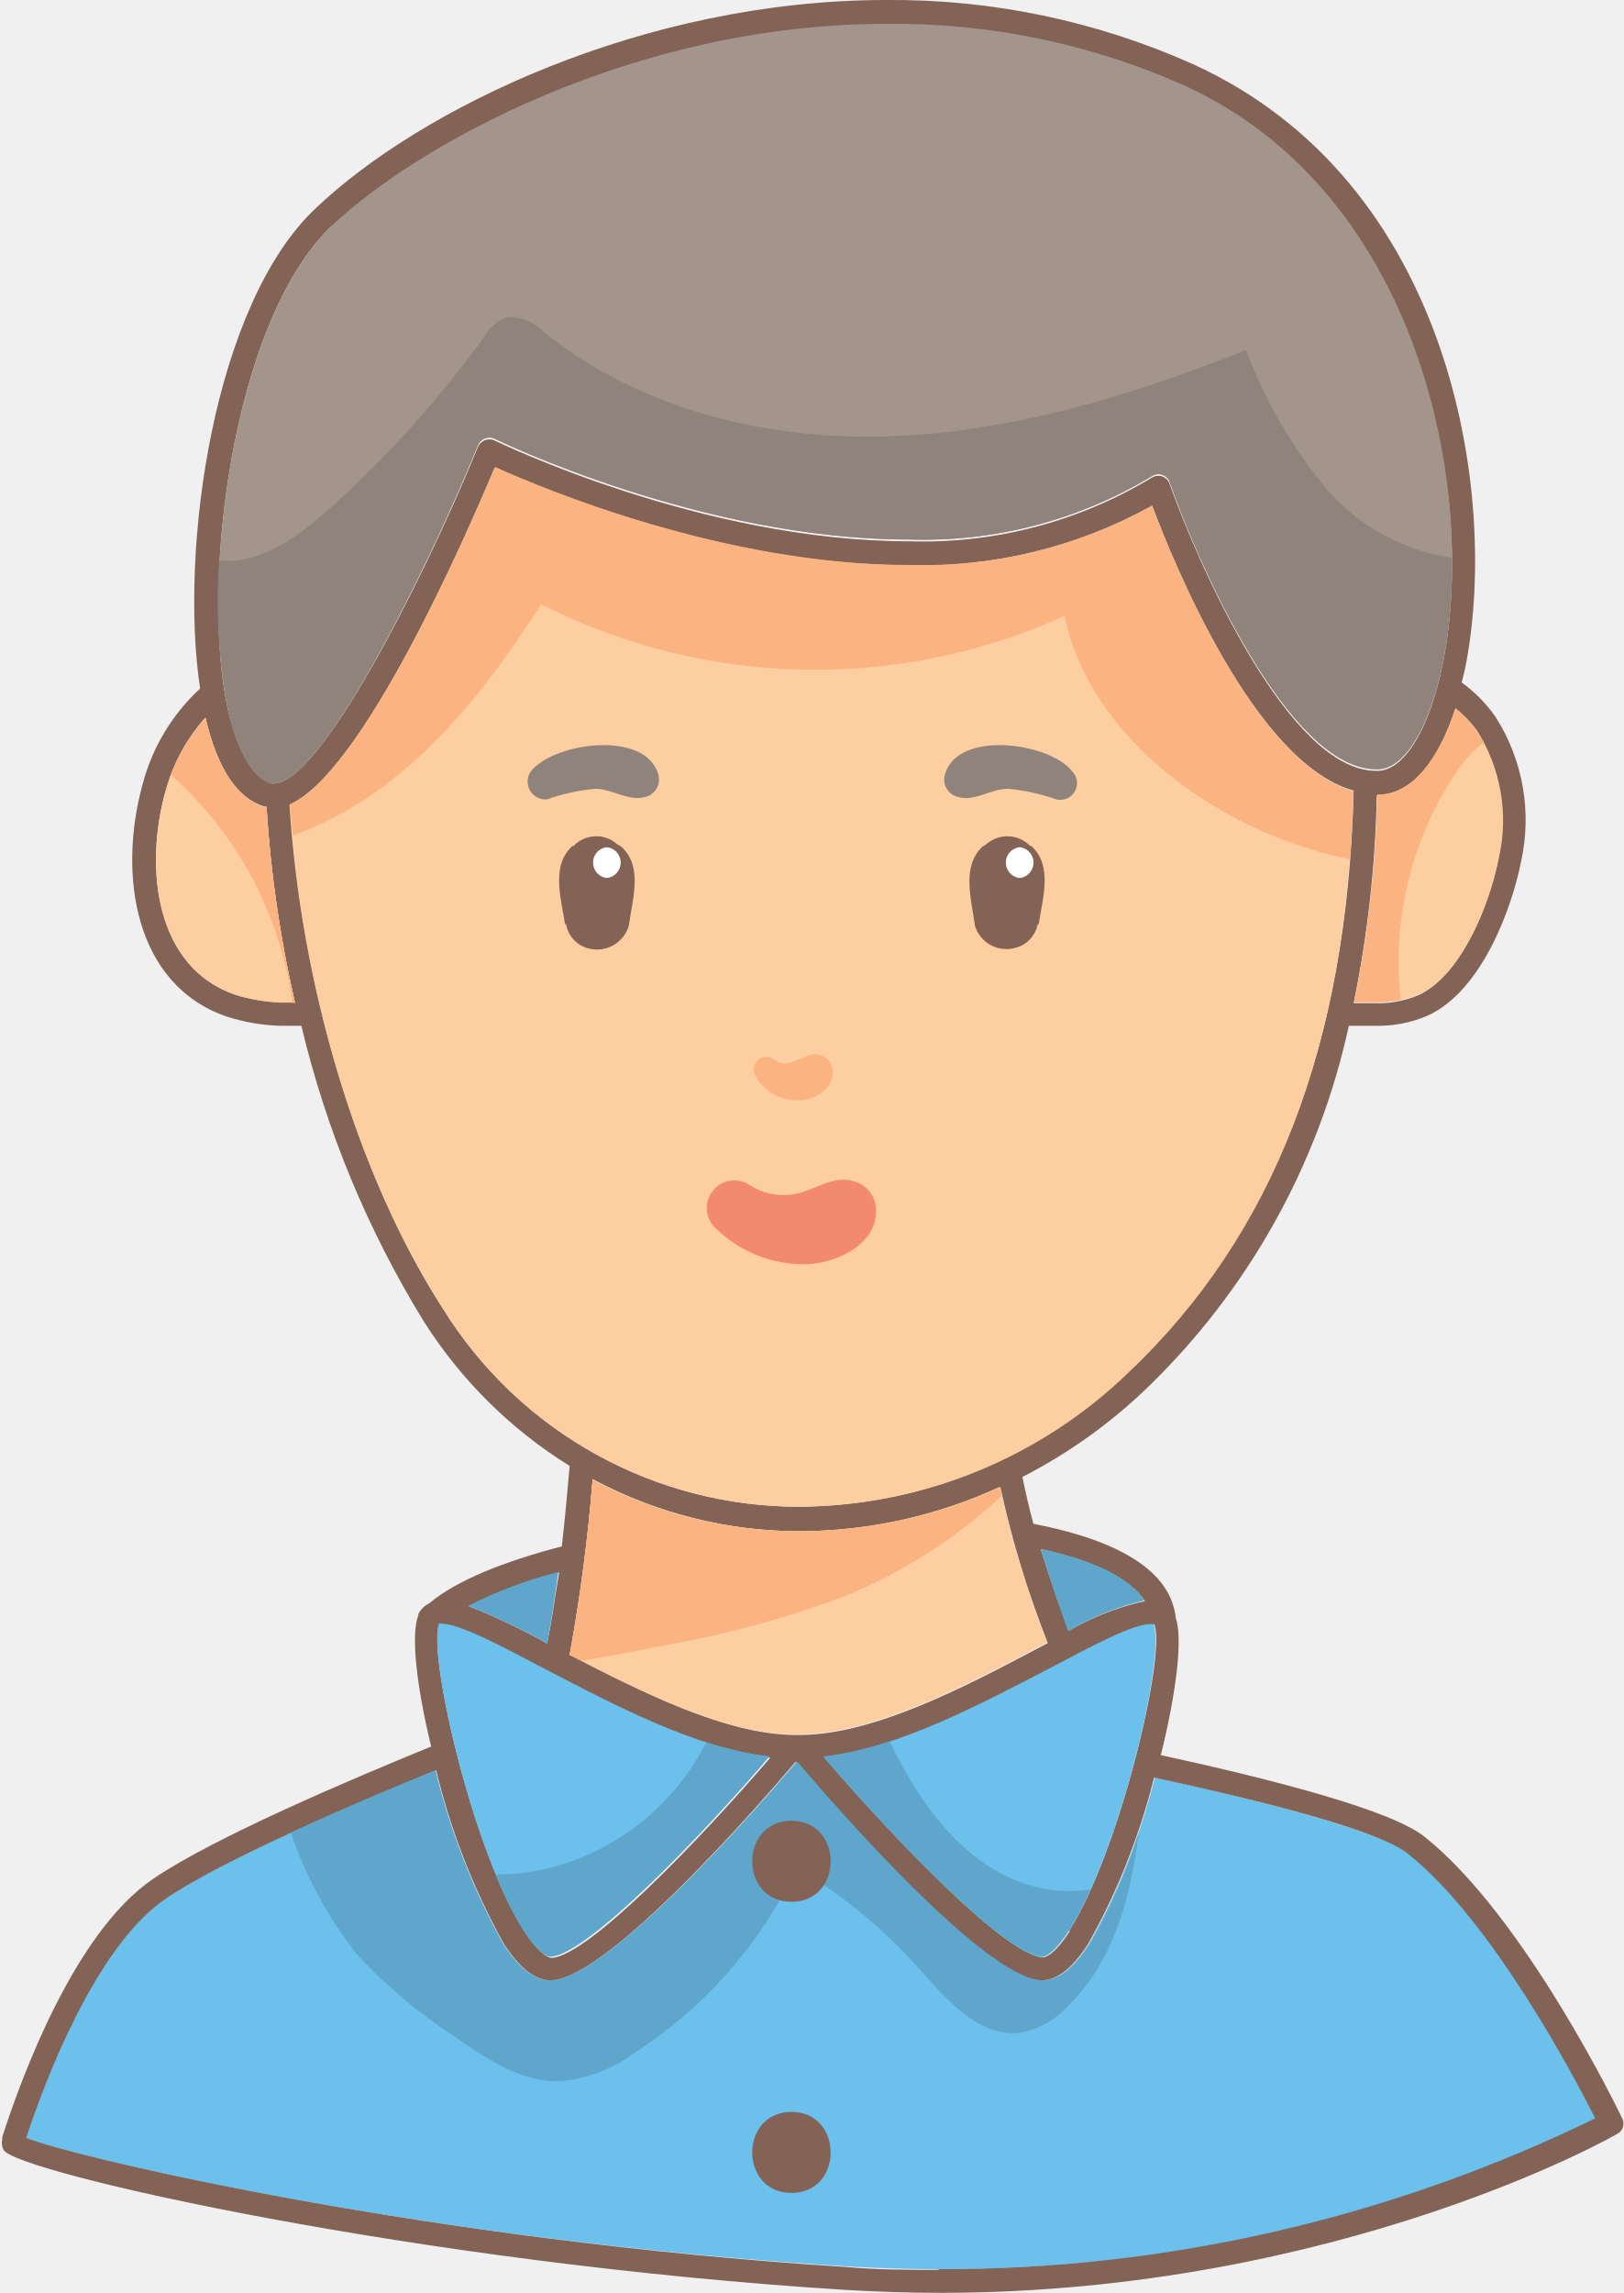
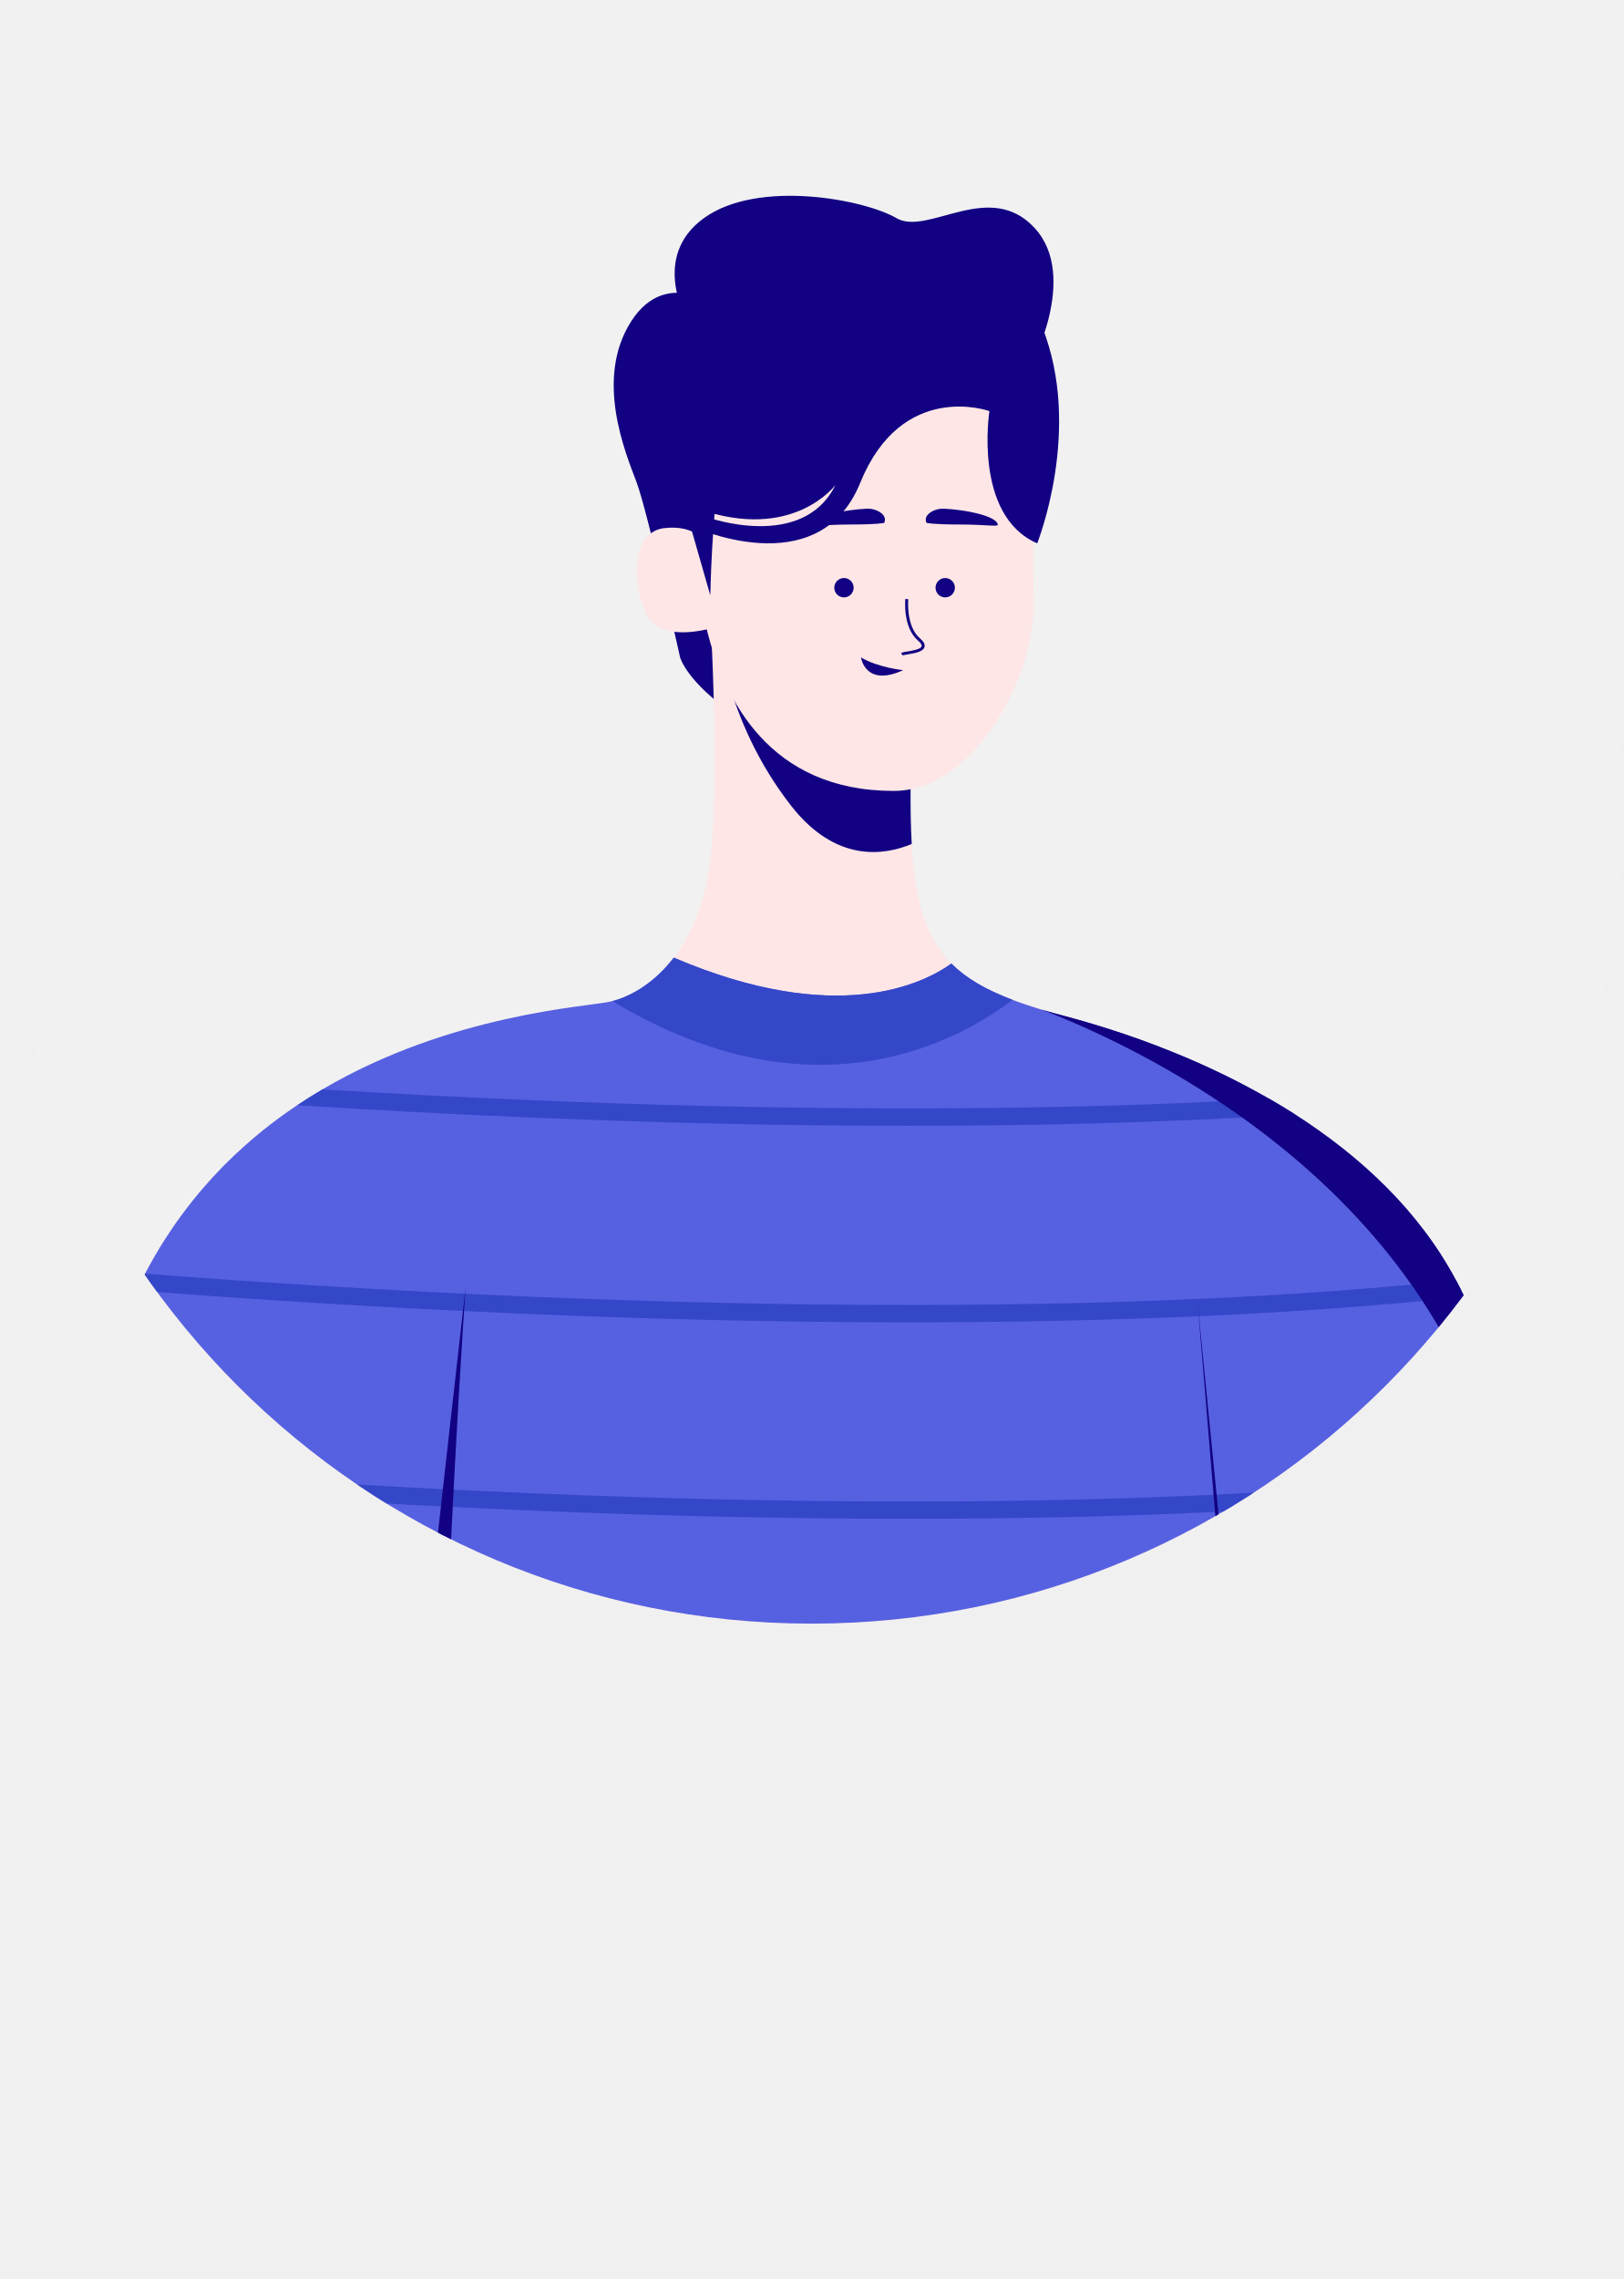
- <svg xmlns="http://www.w3.org/2000/svg" viewBox="0 0 91.21 128.78">
+ <svg xmlns="http://www.w3.org/2000/svg" viewBox="0 0 747.25 1048.86">
+   <defs>
+     <clipPath id="clip-path">
+       <circle cx="373.62" cy="373.62" r="373.62" fill="none" />
+     </clipPath>
+   </defs>
  <g id="Layer_2" data-name="Layer 2">
-     <g id="OBJECTS">
-       <path d="M79.19,104.16c-1.61-1.29-7.74-2.9-14.32-4.33a37.83,37.83,0,0,1-3.69,9.32c-.89,1.4-1.76,2.07-2.63,2.07h-.11c-3.27-.22-11.64-9.86-13.7-12.28C42.68,101.36,34.31,111,31,111.22h-.11c-.87,0-1.74-.67-2.64-2.07a38.93,38.93,0,0,1-3.79-9.73c-4.65,1.9-12,5.06-15.21,7.23-4,2.72-6.88,10.55-7.82,13.42,3,1.15,22.51,5.75,46.07,7.21,1.72.11,3.47.16,5.19.16A83.55,83.55,0,0,0,89.65,119C88.48,116.65,83.87,107.91,79.19,104.16Z" fill="#6cc1ec" />
-       <path d="M91.14,119c-.22-.46-5.48-11.34-11.11-15.84-1.83-1.47-8.26-3.16-14.82-4.59.84-3.4,1.25-6.47.84-7.7-.32-3-4-4.52-8-5.29-.23-.85-.43-1.73-.62-2.63a29.45,29.45,0,0,0,6.85-4.85A40.07,40.07,0,0,0,75.77,57.61l.37,0c.35,0,.71,0,1.06,0a7.08,7.08,0,0,0,3-.57c3.07-1.4,4.75-6.11,5.25-8.67a10.76,10.76,0,0,0-1.44-8.11,8.09,8.09,0,0,0-1.9-1.93c.09-.36.18-.71.25-1.09,1.8-9.48-.77-27-15.33-33.63A41.34,41.34,0,0,0,49.78,0C36.18,0,23.61,6.08,17.69,11.74,12,17.15,10.06,30.81,11.24,38.67A11.17,11.17,0,0,0,8,44.09c-1.37,5-.47,11.21,4.73,13a10.81,10.81,0,0,0,3,.52c.35,0,.7,0,1.05,0h.15a56.86,56.86,0,0,0,6.85,16.56A25.78,25.78,0,0,0,32,82.33c-.12,1.4-.26,2.94-.44,4.52-3.25.84-5.91,1.91-7.44,3.19a1.34,1.34,0,0,0-.62.61h0s0,0,0,.07c-.44,1.12-.08,4.06.72,7.37-4.68,1.91-12.28,5.15-15.63,7.44-4.4,3-7.38,11.12-8.46,14.48l0,.14a.8.8,0,0,0,.09.62c.85,1.26,23.2,6.34,47.34,7.84,1.74.1,3.52.16,5.27.16h0c22.32,0,38-8.86,38.13-9A.65.65,0,0,0,91.14,119Zm-38.41,8.48c-1.72,0-3.47,0-5.19-.16C24,125.82,4.46,121.22,1.47,120.07c.94-2.87,3.83-10.7,7.82-13.42,3.18-2.17,10.56-5.33,15.21-7.23a38.93,38.93,0,0,0,3.79,9.73c.9,1.4,1.77,2.07,2.64,2.07H31c3.27-.22,11.64-9.86,13.7-12.28,2.06,2.42,10.43,12.06,13.7,12.28h.11c.87,0,1.74-.67,2.63-2.07a37.83,37.83,0,0,0,3.69-9.32c6.58,1.43,12.71,3,14.32,4.33,4.68,3.75,9.29,12.49,10.46,14.81A83.55,83.55,0,0,1,52.73,127.44Zm-43.44-83a10.17,10.17,0,0,1,2.25-4.18h0c.66,2.86,1.78,4.55,3.31,5l.12,0a67.64,67.64,0,0,0,1.6,11l-.78,0a10,10,0,0,1-2.61-.45C8.78,54.32,8.08,48.86,9.29,44.44Zm9.32-31.73c4.79-4.57,17-11.37,31.17-11.37A40,40,0,0,1,66.52,4.89c13.12,6,16.42,22.42,14.57,32.17-.71,3.71-2.13,6.15-3.63,6.23h-.17c-4.91,0-10-11.64-11.59-16.12a.67.67,0,0,0-1-.34A24.88,24.88,0,0,1,51.05,30.4c-11.64,0-23.17-5.61-23.29-5.67a.65.65,0,0,0-.53,0,.66.66,0,0,0-.38.37C23.61,33,17.92,44,15.4,44a.4.4,0,0,1-.15,0c-1-.31-1.87-1.75-2.41-4C11.21,33,13,18.11,18.61,12.71ZM84.18,48.18c-.59,3-2.25,6.69-4.5,7.71a5.73,5.73,0,0,1-2.48.45c-.33,0-.65,0-1,0l-.16,0a64.66,64.66,0,0,0,1.3-11.66h.16c1.78-.09,3.27-1.84,4.24-4.85a6.53,6.53,0,0,1,1.17,1.3A9.43,9.43,0,0,1,84.18,48.18Zm-67.88-3c4.09-1.82,9.81-14.85,11.52-18.93,2.63,1.19,12.87,5.5,23.23,5.5A26.65,26.65,0,0,0,64.72,28.4c1.18,3.14,5.77,14.48,11.32,16-.34,14.22-4.48,24.91-12.68,32.65A26.78,26.78,0,0,1,45,84.62,23.52,23.52,0,0,1,24.89,73.51C20,65.93,16.88,55.16,16.3,45.16ZM45,86h0a27.3,27.3,0,0,0,11.2-2.46,56.06,56.06,0,0,0,2.66,8.74l-.44.23c-4.16,2.2-9.33,4.93-13.51,4.93a.76.76,0,0,0-.16,0,.53.53,0,0,0-.12,0C40.71,97.4,36,95,32,92.94a98.4,98.4,0,0,0,1.29-9.87A24.76,24.76,0,0,0,45,86Zm15.09,22.47c-.69,1.07-1.24,1.46-1.51,1.46v.67l0-.67c-2.08-.14-8.28-6.59-12.27-11.24,4.19-.47,8.89-3,12.75-5,2.4-1.27,4.67-2.46,5.63-2.46h.15C65.53,92.86,62.9,104,60.06,108.43Zm0-16.82C59.52,90.28,59,88.7,58.46,87c3,.65,5,1.65,5.86,2.92A14.79,14.79,0,0,0,60,91.61Zm-29.3.68a36.68,36.68,0,0,0-4.45-2.12,24,24,0,0,1,5.07-1.9C31.18,89.65,31,91,30.74,92.29Zm-6.06-1.07a.41.41,0,0,1,.16,0c1,0,3.23,1.19,5.63,2.46,3.86,2,8.56,4.52,12.75,5-4,4.65-10.2,11.1-12.27,11.24l0,.67v-.67c-.27,0-.82-.39-1.51-1.46C26.57,104,24,92.84,24.68,91.22Z" fill="#826355" />
-       <path d="M30.74,92.29c.23-1.27.44-2.64.62-4a24,24,0,0,0-5.07,1.9A36.68,36.68,0,0,1,30.74,92.29Z" fill="#5ea6cb" />
-       <path d="M58.46,87C59,88.7,59.52,90.28,60,91.61a14.79,14.79,0,0,1,4.28-1.72C63.49,88.62,61.46,87.62,58.46,87Z" fill="#5ea6cb" />
-       <path d="M32,92.94C36,95,40.71,97.4,44.6,97.4a.53.53,0,0,1,.12,0,.76.76,0,0,1,.16,0c4.18,0,9.35-2.73,13.51-4.93l.44-.23a56.06,56.06,0,0,1-2.66-8.74A27.3,27.3,0,0,1,45,86h0a24.76,24.76,0,0,1-11.71-2.89A98.4,98.4,0,0,1,32,92.94Z" fill="#fdce9f" />
-       <path d="M13.18,55.86a10,10,0,0,0,2.61.45l.78,0a67.64,67.64,0,0,1-1.6-11l-.12,0c-1.53-.48-2.65-2.17-3.31-5h0a10.17,10.17,0,0,0-2.25,4.18C8.08,48.86,8.78,54.32,13.18,55.86Z" fill="#fdce9f" />
-       <path d="M81.77,39.78c-1,3-2.46,4.76-4.24,4.85h-.16a64.66,64.66,0,0,1-1.3,11.66l.16,0c.32,0,.64,0,1,0a5.73,5.73,0,0,0,2.48-.45c2.25-1,3.91-4.72,4.5-7.71a9.43,9.43,0,0,0-1.24-7.1A6.53,6.53,0,0,0,81.77,39.78Z" fill="#fdce9f" />
-       <path d="M24.89,73.51A23.52,23.52,0,0,0,45,84.62a26.78,26.78,0,0,0,18.39-7.53C71.56,69.35,75.7,58.66,76,44.44c-5.55-1.56-10.14-12.9-11.32-16a26.65,26.65,0,0,1-13.67,3.33c-10.36,0-20.6-4.31-23.23-5.5-1.71,4.08-7.43,17.11-11.52,18.93C16.88,55.16,20,65.93,24.89,73.51Z" fill="#fdce9f" />
-       <path d="M29.42,108.43c.69,1.07,1.24,1.46,1.51,1.46v.67l0-.67c2.07-.14,8.28-6.59,12.27-11.24-4.19-.47-8.89-3-12.75-5-2.4-1.27-4.67-2.46-5.63-2.46a.41.41,0,0,0-.16,0C24,92.84,26.57,104,29.42,108.43Z" fill="#6cc1ec" />
-       <path d="M64.79,91.21h-.15c-1,0-3.23,1.19-5.63,2.46-3.86,2-8.56,4.52-12.75,5,4,4.65,10.19,11.1,12.27,11.24l0,.67v-.67c.27,0,.82-.39,1.51-1.46C62.9,104,65.53,92.86,64.79,91.21Z" fill="#6cc1ec" />
-       <path d="M12.84,40c.54,2.3,1.39,3.74,2.41,4a.4.4,0,0,0,.15,0c2.52,0,8.21-11.09,11.45-19a.66.66,0,0,1,.38-.37.65.65,0,0,1,.53,0c.12.06,11.65,5.67,23.29,5.67a24.88,24.88,0,0,0,13.66-3.56.67.67,0,0,1,1,.34c1.56,4.48,6.68,16.12,11.59,16.12h.17c1.5-.08,2.92-2.52,3.63-6.23,1.85-9.75-1.45-26.18-14.57-32.17A40,40,0,0,0,49.78,1.34c-14.13,0-26.38,6.8-31.17,11.37C13,18.11,11.21,33,12.84,40Z" fill="#a4958c" />
-       <path d="M64.72,28.4a26.65,26.65,0,0,1-13.67,3.33c-10.36,0-20.6-4.31-23.23-5.5-1.71,4.08-7.43,17.11-11.52,18.93,0,.58.11,1.18.16,1.77a20,20,0,0,0,4.74-2.52c3.8-2.73,6.68-6.54,9.2-10.47a34,34,0,0,0,29.4.65c1,4.74,4.63,8.53,8.82,10.93a24,24,0,0,0,7.22,2.74c.09-1.25.16-2.51.2-3.82C70.49,42.88,65.9,31.54,64.72,28.4Z" fill="#fab381" />
-       <path d="M16.57,56.33a67.64,67.64,0,0,1-1.6-11l-.12,0c-1.53-.48-2.65-2.17-3.31-5h0A9.71,9.71,0,0,0,9.6,43.52a20.86,20.86,0,0,1,6.83,12.81Z" fill="#fab381" />
-       <path d="M82.94,41.08a6.53,6.53,0,0,0-1.17-1.3c-1,3-2.46,4.76-4.24,4.85h-.16a64.66,64.66,0,0,1-1.3,11.66l.16,0c.32,0,.64,0,1,0a7.14,7.14,0,0,0,1.46-.13,19,19,0,0,1,3.21-12.92,7,7,0,0,1,1.46-1.57C83.21,41.5,83.08,41.29,82.94,41.08Z" fill="#fab381" />
-       <path d="M56.28,84c0-.15-.08-.3-.11-.45A27.3,27.3,0,0,1,45,86h0a24.76,24.76,0,0,1-11.71-2.89A98.4,98.4,0,0,1,32,92.94l.64.33c1.42-.22,2.83-.5,4.23-.78A58.15,58.15,0,0,0,47.31,89.7,29.27,29.27,0,0,0,56.28,84Z" fill="#fab381" />
-       <path d="M74.74,27.72A26.56,26.56,0,0,1,70,19.66c-6.41,2.55-13.13,4.6-20,4.84s-14-1.48-19.41-5.81a2.69,2.69,0,0,0-2.07-.88A2.56,2.56,0,0,0,27.14,19a61.29,61.29,0,0,1-8.45,9.4c-1.55,1.41-3.3,2.79-5.38,3.08a4.66,4.66,0,0,1-1,0A32,32,0,0,0,12.84,40c.54,2.3,1.39,3.74,2.41,4a.4.4,0,0,0,.15,0c2.52,0,8.21-11.09,11.45-19a.66.66,0,0,1,.38-.37.65.65,0,0,1,.53,0c.12.06,11.65,5.67,23.29,5.67a24.88,24.88,0,0,0,13.66-3.56.67.67,0,0,1,1,.34c1.56,4.48,6.68,16.12,11.59,16.12h.17c1.5-.08,2.92-2.52,3.63-6.23a30.1,30.1,0,0,0,.46-5.64A11.62,11.62,0,0,1,74.74,27.72Z" fill="#90837c" />
-       <path d="M43.22,98.65a18.89,18.89,0,0,1-3.54-.8,13.76,13.76,0,0,1-8.31,6.93,12.81,12.81,0,0,1-3.53.5,20.48,20.48,0,0,0,1.58,3.15c.69,1.07,1.24,1.46,1.51,1.46v.67l0-.67C33,109.75,39.23,103.3,43.22,98.65Z" fill="#5ea6cb" />
-       <path d="M59.13,106.15c-4.3-.54-7.26-4.35-9.15-8.36a18.78,18.78,0,0,1-3.72.86c4,4.65,10.19,11.1,12.27,11.24l0,.67v-.67c.27,0,.82-.39,1.51-1.46a17.53,17.53,0,0,0,1.21-2.31A8.06,8.06,0,0,1,59.13,106.15Z" fill="#5ea6cb" />
-       <path d="M57.47,114.14a4.84,4.84,0,0,0,2.5-1.45c2.58-2.53,3.54-6.08,4-9.76a29.89,29.89,0,0,1-2.74,6.22c-.89,1.4-1.76,2.07-2.63,2.07h-.11c-3.27-.22-11.64-9.86-13.7-12.28C42.68,101.36,34.31,111,31,111.22h-.11c-.87,0-1.74-.67-2.64-2.07a38.93,38.93,0,0,1-3.79-9.73c-2.32.94-5.31,2.2-8.12,3.5A22.83,22.83,0,0,0,20,109.7a28.56,28.56,0,0,0,5.57,4.7c1.78,1.25,3.73,2.56,5.91,2.49a8.36,8.36,0,0,0,4.16-1.59,25.25,25.25,0,0,0,9.12-10.39,28.58,28.58,0,0,1,6.83,5.61C53.19,112.32,55.09,114.55,57.47,114.14Z" fill="#5ea6cb" />
-       <path d="M44.46,102.26c-2.94,0-2.94,4.55,0,4.55S47.39,102.26,44.46,102.26Z" fill="#826355" />
-       <path d="M44.46,118.61c-2.94,0-2.94,4.55,0,4.55S47.39,118.61,44.46,118.61Z" fill="#826355" />
-       <path d="M37,43.58c-.62-2.62-5.89-1.9-7.18-.26a1,1,0,0,0,.92,1.57,11.22,11.22,0,0,1,2.7-.59c1,0,1.91.78,2.9.43A1,1,0,0,0,37,43.58Z" fill="#90837c" />
-       <path d="M34.9,47.55a2.53,2.53,0,0,0-.22-.13,1.77,1.77,0,0,0-2.46.09l-.06,0c-1.24,1.11-.62,3-.42,4.4l.06,0A1.7,1.7,0,0,0,33,53.25,1.86,1.86,0,0,0,35.32,52C35.52,50.52,36.14,48.66,34.9,47.55Z" fill="#826355" />
-       <path d="M53.06,43.58c.61-2.62,5.89-1.9,7.17-.26a.94.94,0,0,1-.91,1.57,11.22,11.22,0,0,0-2.7-.59c-1,0-1.91.78-2.9.43A1,1,0,0,1,53.06,43.58Z" fill="#90837c" />
-       <path d="M55.19,47.55a2.39,2.39,0,0,1,.21-.13,1.79,1.79,0,0,1,2.47.09l.06,0c1.24,1.11.62,3,.42,4.4l-.06,0a1.7,1.7,0,0,1-1.24,1.32A1.85,1.85,0,0,1,54.77,52C54.57,50.52,54,48.66,55.19,47.55Z" fill="#826355" />
-       <path d="M45.81,59.21c-.73,0-1.58.9-2.29.32a.71.71,0,0,0-1.1.86,2.69,2.69,0,0,0,1.93,1.38c1,.18,2.46-.36,2.43-1.6A1,1,0,0,0,45.81,59.21Z" fill="#fab381" />
-       <path d="M48,66.35c-1.17-.37-2.1.43-3.21.68a3.47,3.47,0,0,1-2.7-.49A1.55,1.55,0,0,0,40.22,69a7.08,7.08,0,0,0,4.74,2c1.74.09,4.29-1,4.25-3A1.69,1.69,0,0,0,48,66.35Z" fill="#f48a6d" />
-       <path d="M34.09,47.58a.87.87,0,0,0,0,1.73A.87.87,0,0,0,34.09,47.58Z" fill="#fff" />
-       <path d="M57.28,47.58a.87.87,0,0,0,0,1.73A.87.87,0,0,0,57.28,47.58Z" fill="#fff" />
+     <g id="Design">
+       <g clip-path="url(#clip-path)">
+         <circle cx="373.62" cy="373.62" r="373.62" fill="#f1f1f1" />
+         <path d="M333.77,143.22s-26.17-21.87-43.17,4.63-2.66,60.5,2.42,74,20.08,80.72,20.08,80.72,3,11.28,25,26.28,18-27.22,18-27.22Z" fill="#120283" />
+         <path d="M716.92,1040l-121.79,1.51-7.08.08-383.35,4.75-39.64.49-165,2H0s.31-8.24,1.07-22.85q.18-3.51.4-7.5c.25-4.64.54-9.77.88-15.33q.21-3.57.45-7.38c.06-.84.11-1.7.16-2.56.54-8.63,1.17-18.1,1.9-28.29q.22-3.06.45-6.2c.16-2.1.31-4.22.47-6.37s.33-4.32.5-6.53.34-4.43.52-6.68.36-4.53.54-6.83.38-4.63.57-7C14.33,847.86,25.44,745.28,44,652.1q2.1-10.59,4.87-20.39,1.1-3.93,2.3-7.72t2.49-7.48q1.93-5.52,4.08-10.78,2.85-7,6-13.56,2.38-4.9,4.95-9.57T74,573.51c.61-1,1.22-2,1.83-2.92q1.85-2.9,3.76-5.69c.64-.93,1.28-1.85,1.93-2.76q4.85-6.85,10.08-13.07c.7-.83,1.4-1.66,2.1-2.47q4.22-4.89,8.64-9.39l2.22-2.23c67.56-67,163.9-70.93,176.68-74l.55-.14c.63-.16,1.27-.35,1.91-.55l.89-.29.9-.31.89-.34.9-.36c.28-.11.57-.23.85-.36a49.86,49.86,0,0,0,9.15-5.22c.5-.36,1-.73,1.5-1.12l.92-.72c.61-.49,1.22-1,1.82-1.52.3-.26.6-.52.9-.8l.88-.81.91-.88c.59-.58,1.17-1.18,1.76-1.8.3-.31.58-.62.86-.94l.86-1c.29-.33.57-.66.85-1s.56-.68.83-1l0,0,.8-1c7.76-10.15,14-24.21,16.5-42.73,5.34-39.41-.27-125.74-.27-125.74L358.33,291l61.77,36.32c-1,24.85-1.36,44.83-.42,61.08,1.54,26.63,6.61,43.28,18.33,55h0c.86.87,1.76,1.71,2.69,2.51.46.42.94.82,1.42,1.2s1,.79,1.48,1.17,1,.77,1.54,1.13,1.06.75,1.6,1.1a73.73,73.73,0,0,0,8.9,5.07l.05,0c.63.31,1.27.62,1.92.91s1.35.63,2,.92,1.39.61,2.1.9,1.37.57,2.08.85l2.32.9q2.38.9,4.94,1.77c.61.22,1.23.42,1.86.63,2,.66,4.08,1.32,6.22,2l2,.58.75.22,3.18.91,5,1.34c8.46,2.24,17.67,5,27.34,8.24q3.61,1.23,7.32,2.55h0q3.71,1.33,7.47,2.77h0q3.76,1.44,7.59,3c63.71,25.75,136.85,74.49,148.3,160.48C702.75,754.64,716.92,1040,716.92,1040Z" fill="#ffe6e6" />
+         <path d="M716.92,1040l-37.64.47-84.15,1-7.08.08-383.35,4.75-13.63.17-26,.32-80.43,1-84.62,1s.1-2.75.34-7.89c.1-2.22.22-4.9.37-8,.11-2.13.22-4.45.35-7q.19-3.51.4-7.5c.26-4.64.55-9.77.88-15.33q.23-3.57.45-7.38c.06-.84.11-1.7.16-2.56.55-8.63,1.18-18.1,1.9-28.29q.22-3.06.45-6.2c.16-2.1.31-4.22.47-6.37,0-.45.07-.91.11-1.37.12-1.7.26-3.42.39-5.16.07-.93.14-1.87.22-2.81q.15-1.92.3-3.87.27-3.37.54-6.83t.57-7c1.65-19.91,3.61-41.47,5.92-64.1.27-2.63.54-5.28.83-8,2.74-26.18,6-53.67,9.72-81.6.35-2.64.72-5.28,1.09-7.93,3.72-27,8-54.43,12.8-81.35q.7-4,1.44-7.92Q41.78,663.23,44,652.1q2.1-10.59,4.87-20.39,1.1-3.93,2.3-7.72t2.49-7.48c1.29-3.68,2.66-7.27,4.08-10.78q2.46-6.06,5.2-11.79c.27-.59.56-1.18.84-1.77,1-2,2-4,3-6,.63-1.22,1.27-2.42,1.93-3.61q2.57-4.67,5.28-9.09c.61-1,1.22-2,1.83-2.92q1.86-2.9,3.76-5.69c.64-.93,1.28-1.85,1.93-2.76q4.86-6.85,10.08-13.07c.7-.83,1.4-1.66,2.1-2.47q4.23-4.89,8.64-9.39l2.22-2.23a217.42,217.42,0,0,1,32.29-26.31q5.78-3.87,11.62-7.29c59.43-34.95,122.59-38,132.77-40.43.18,0,.36-.08.55-.14l.15-.05c.58-.15,1.17-.32,1.76-.5l.89-.29.9-.31.89-.34.9-.36c.29-.11.57-.23.85-.36a49.86,49.86,0,0,0,9.15-5.22c.5-.36,1-.73,1.5-1.12l.92-.72c.61-.48,1.22-1,1.82-1.52.3-.26.6-.52.9-.8s.59-.53.88-.81l.91-.88c.6-.58,1.19-1.18,1.76-1.8.3-.31.58-.62.86-.94s.58-.64.86-1,.57-.66.85-1,.56-.68.83-1l0,0,.81-1c75.11,32.09,115.05,11.86,127.8,2.72h0c.86.86,1.76,1.7,2.69,2.51.46.41.94.81,1.42,1.2s1,.78,1.48,1.17,1,.76,1.54,1.13,1.06.74,1.6,1.1a78.22,78.22,0,0,0,8.9,5.07l.05,0c.63.31,1.27.61,1.92.91s1.35.63,2,.92,1.39.61,2.1.9h0q1,.44,2,.84l2.32.9q2.38.9,4.94,1.77c.61.22,1.23.42,1.86.63,2,.66,4.08,1.32,6.22,2l.25.07,1.74.51.75.22,3.18.91,5,1.34c8.46,2.24,17.67,5,27.34,8.24,2.41.81,4.86,1.66,7.32,2.55h0q3.71,1.33,7.47,2.77h0q3.76,1.44,7.59,3a355.89,355.89,0,0,1,44.51,21.55q6,3.47,12,7.27c29.62,19,56.74,43.88,74,76.26q2,3.75,3.83,7.63a162.35,162.35,0,0,1,14,47.77c1.28,9.63,2.56,20.61,3.83,32.62q.41,3.9.81,7.95.69,6.74,1.36,13.83s0,0,0,0c2,20.8,3.91,43.76,5.77,67.64.2,2.65.41,5.31.61,8,2,26.82,4,54.61,5.76,81.66.17,2.67.35,5.34.52,8,1.88,29,3.58,57,5,81.72.15,2.71.31,5.38.46,8,2.32,40.35,3.91,71,4.45,81.77C716.85,1038.53,716.92,1040,716.92,1040Z" fill="#5661e1" />
+         <path d="M596.3,512.92c-59,3.77-119.81,5.21-178.37,5.21-61.25,0-120-1.57-171.46-3.71-39-1.62-76-3.63-109.62-5.75q5.78-3.87,11.62-7.29c30.58,1.86,63.68,3.61,98.39,5.05,97.27,4,220.56,6.07,337.45-.78Q590.36,509.12,596.3,512.92Z" fill="#3547c9" />
+         <path d="M674.15,596.81c-81.75,8.75-171.39,11.77-256.22,11.77-61.25,0-120-1.57-171.46-3.71-70.26-2.91-133.91-7.1-183.54-10.93.27-.59.56-1.18.84-1.77,1-2,2-4,3-6C115.87,590,178.2,594,246.86,596.88c121.6,5,283.88,7,423.46-7.7Q672.33,592.93,674.15,596.81Z" fill="#3547c9" />
+         <path d="M692.74,685.15C606.12,695.53,509.24,699,417.93,699c-61.25,0-120-1.57-171.46-3.71C164,691.9,90.56,686.71,38.27,682.43q.7-4,1.44-7.92c52.15,4.27,125.14,9.42,207.15,12.82,127.93,5.31,300.89,7.16,445.07-10.13Q692.34,681.1,692.74,685.15Z" fill="#3547c9" />
+         <path d="M700.49,774.65C611.92,785.77,512,789.48,417.93,789.48c-61.25,0-120-1.57-171.46-3.71-90.1-3.74-169.35-9.58-222.09-14.06.35-2.64.72-5.28,1.09-7.93,52.66,4.46,131.62,10.28,221.39,14,130.29,5.41,307.28,7.22,453-11.11C700.08,769.32,700.29,772,700.49,774.65Z" fill="#3547c9" />
+         <path d="M706.77,864.3C616.66,876,514.2,879.93,417.93,879.93c-61.25,0-120-1.57-171.46-3.71-96.33-4-180.25-10.4-232.64-15,.27-2.63.54-5.28.83-8,52.32,4.55,136.06,10.94,232.2,14.92,132.19,5.48,312.47,7.28,459.39-11.92C706.42,859,706.6,861.65,706.77,864.3Z" fill="#3547c9" />
+         <path d="M712.25,954c-91.42,12.31-196.09,16.36-294.32,16.36-61.25,0-120-1.57-171.46-3.71C145.12,962.47,57.5,955.6,5.89,951c.12-1.7.26-3.42.39-5.16.07-.93.14-1.87.22-2.81,51.51,4.57,139.06,11.44,240.36,15.64,133.86,5.55,317,7.32,464.93-12.66C711.94,948.73,712.1,951.4,712.25,954Z" fill="#3547c9" />
+         <path d="M.72,1033c41.37,3.73,109.38,9.26,190.35,13.53l-26,.32-80.43,1c-34-2.48-62.71-4.9-84.28-6.84C.45,1038.75.57,1036.07.72,1033Z" fill="#3547c9" />
+         <path d="M716.92,1040l-37.64.47q19-2.12,37.42-4.67C716.85,1038.53,716.92,1040,716.92,1040Z" fill="#3547c9" />
+         <path d="M330.19,287.39s2.67,43.35,34,83.43c20.47,26.21,42.65,23,55.54,17.6-.95-16.25-.57-36.23.41-61.08L358.33,291Z" fill="#120283" />
+         <path d="M305.52,243.09c7.75-1,12.83,1,15.84,3.06-.48-40.6,3.54-90,3.54-90H476.23l-.4,89.35s-.28,4.42,0,32.45C476.17,312,448.47,364,411.37,364c-57.07,0-78-41.91-86-74.33-9,2-23.11,3.16-28-7.25C290,266.65,291.48,244.91,305.52,243.09Z" fill="#ffe6e6" />
+         <circle cx="388.53" cy="270.48" r="4.46" fill="#120283" />
+         <circle cx="435.14" cy="270.48" r="4.46" fill="#120283" />
+         <path d="M407.05,240.65s-2.76.74-15.15.74-17.9,1.2-17.67,0c1-5.16,23.06-7.74,26.76-7.19S408.58,237.33,407.05,240.65Z" fill="#120283" />
+         <path d="M426.53,240.65s2.76.74,15.15.74,17.9,1.2,17.67,0c-1-5.16-23.06-7.74-26.76-7.19S425,237.33,426.53,240.65Z" fill="#120283" />
+         <path d="M317.8,241.93,327,274s.68-38.39,5.1-62.85,18-30.57,31.76-32.95a4.48,4.48,0,0,1,1.37,0h99.35s28.81-9.43.46-41.55c-2.83-1.44-19.22-4.57-22.42-5.44-38.91-10.53-98.28-25.74-108.82,12,0,0-16-13.82-21.4,17.9S317.8,241.93,317.8,241.93Z" fill="#120283" />
+         <path d="M281.94,460.76c92.71,55.91,159.84,18,184.22-.62-12.1-4.57-21.27-9.79-28.14-16.69-12.74,9.13-52.68,29.38-127.81-2.72C301.67,451.87,291.28,458.31,281.94,460.76Z" fill="#3547c9" />
+         <path d="M415.57,301.63a15.27,15.27,0,0,1,2.31-.47c3.16-.52,7.1-1.17,7.72-3.39.34-1.2-.35-2.51-2.1-4-6.52-5.59-5.38-17.9-5.36-18l-1.35-.14c-.06.54-1.22,13.14,5.82,19.19,1.26,1.08,1.86,2,1.68,2.61-.39,1.39-4.45,2.06-6.63,2.42a8.94,8.94,0,0,0-2.84.68Z" fill="#120283" />
+         <path d="M415.8,308.42s-11.54-1.15-19.45-5.85C396.35,302.57,398.28,316.48,415.8,308.42Z" fill="#120283" />
+         <path d="M476.23,234.13s-4.43-28.63-20.74-44.93c0,0-40.2-14.5-59.5,33.06s-78.19,19.67-78.19,19.67l7.7-3.91s44,15.94,59.12-14.85c0,0-19.43,26.45-63.28,11l8.85-74.83,149.51-9S493.34,180.32,476.23,234.13Z" fill="#120283" />
+         <path d="M316.43,147.55s-17.33-29.2,7.67-47.2,74-8.5,88.5,0,42.76-18,63.63,4.5-2.13,64.5-2.13,64.5Z" fill="#120283" />
+         <path d="M455.49,189.2s-7.6,48.06,22,60.85c0,0,21.14-52.66,2.21-99.76Z" fill="#120283" />
+         <path d="M204.7,1046.33l-39.64.49C176.66,924,213.47,600.2,214.34,592.59,213.82,600.15,192.71,910.1,204.7,1046.33Z" fill="#120283" />
+         <polygon points="595.13 1041.5 588.05 1041.58 551.37 599.95 595.13 1041.5" fill="#120283" />
+         <path d="M694.1,699c-24.54-148.54-164.73-215.15-214.67-234.4l1.74.51.75.22,3.18.91,5,1.34c8.46,2.24,17.67,5,27.34,8.24,2.41.81,4.86,1.66,7.32,2.55h0q3.71,1.33,7.47,2.77h0q3.76,1.44,7.59,3a355.89,355.89,0,0,1,44.51,21.55q6,3.47,12,7.27c29.62,19,56.74,43.88,74,76.26q2,3.75,3.83,7.63a162.35,162.35,0,0,1,14,47.77c1.28,9.63,2.56,20.61,3.83,32.62q.41,3.9.81,7.95Q693.43,691.89,694.1,699Z" fill="#120283" />
+       </g>
    </g>
  </g>
</svg>
